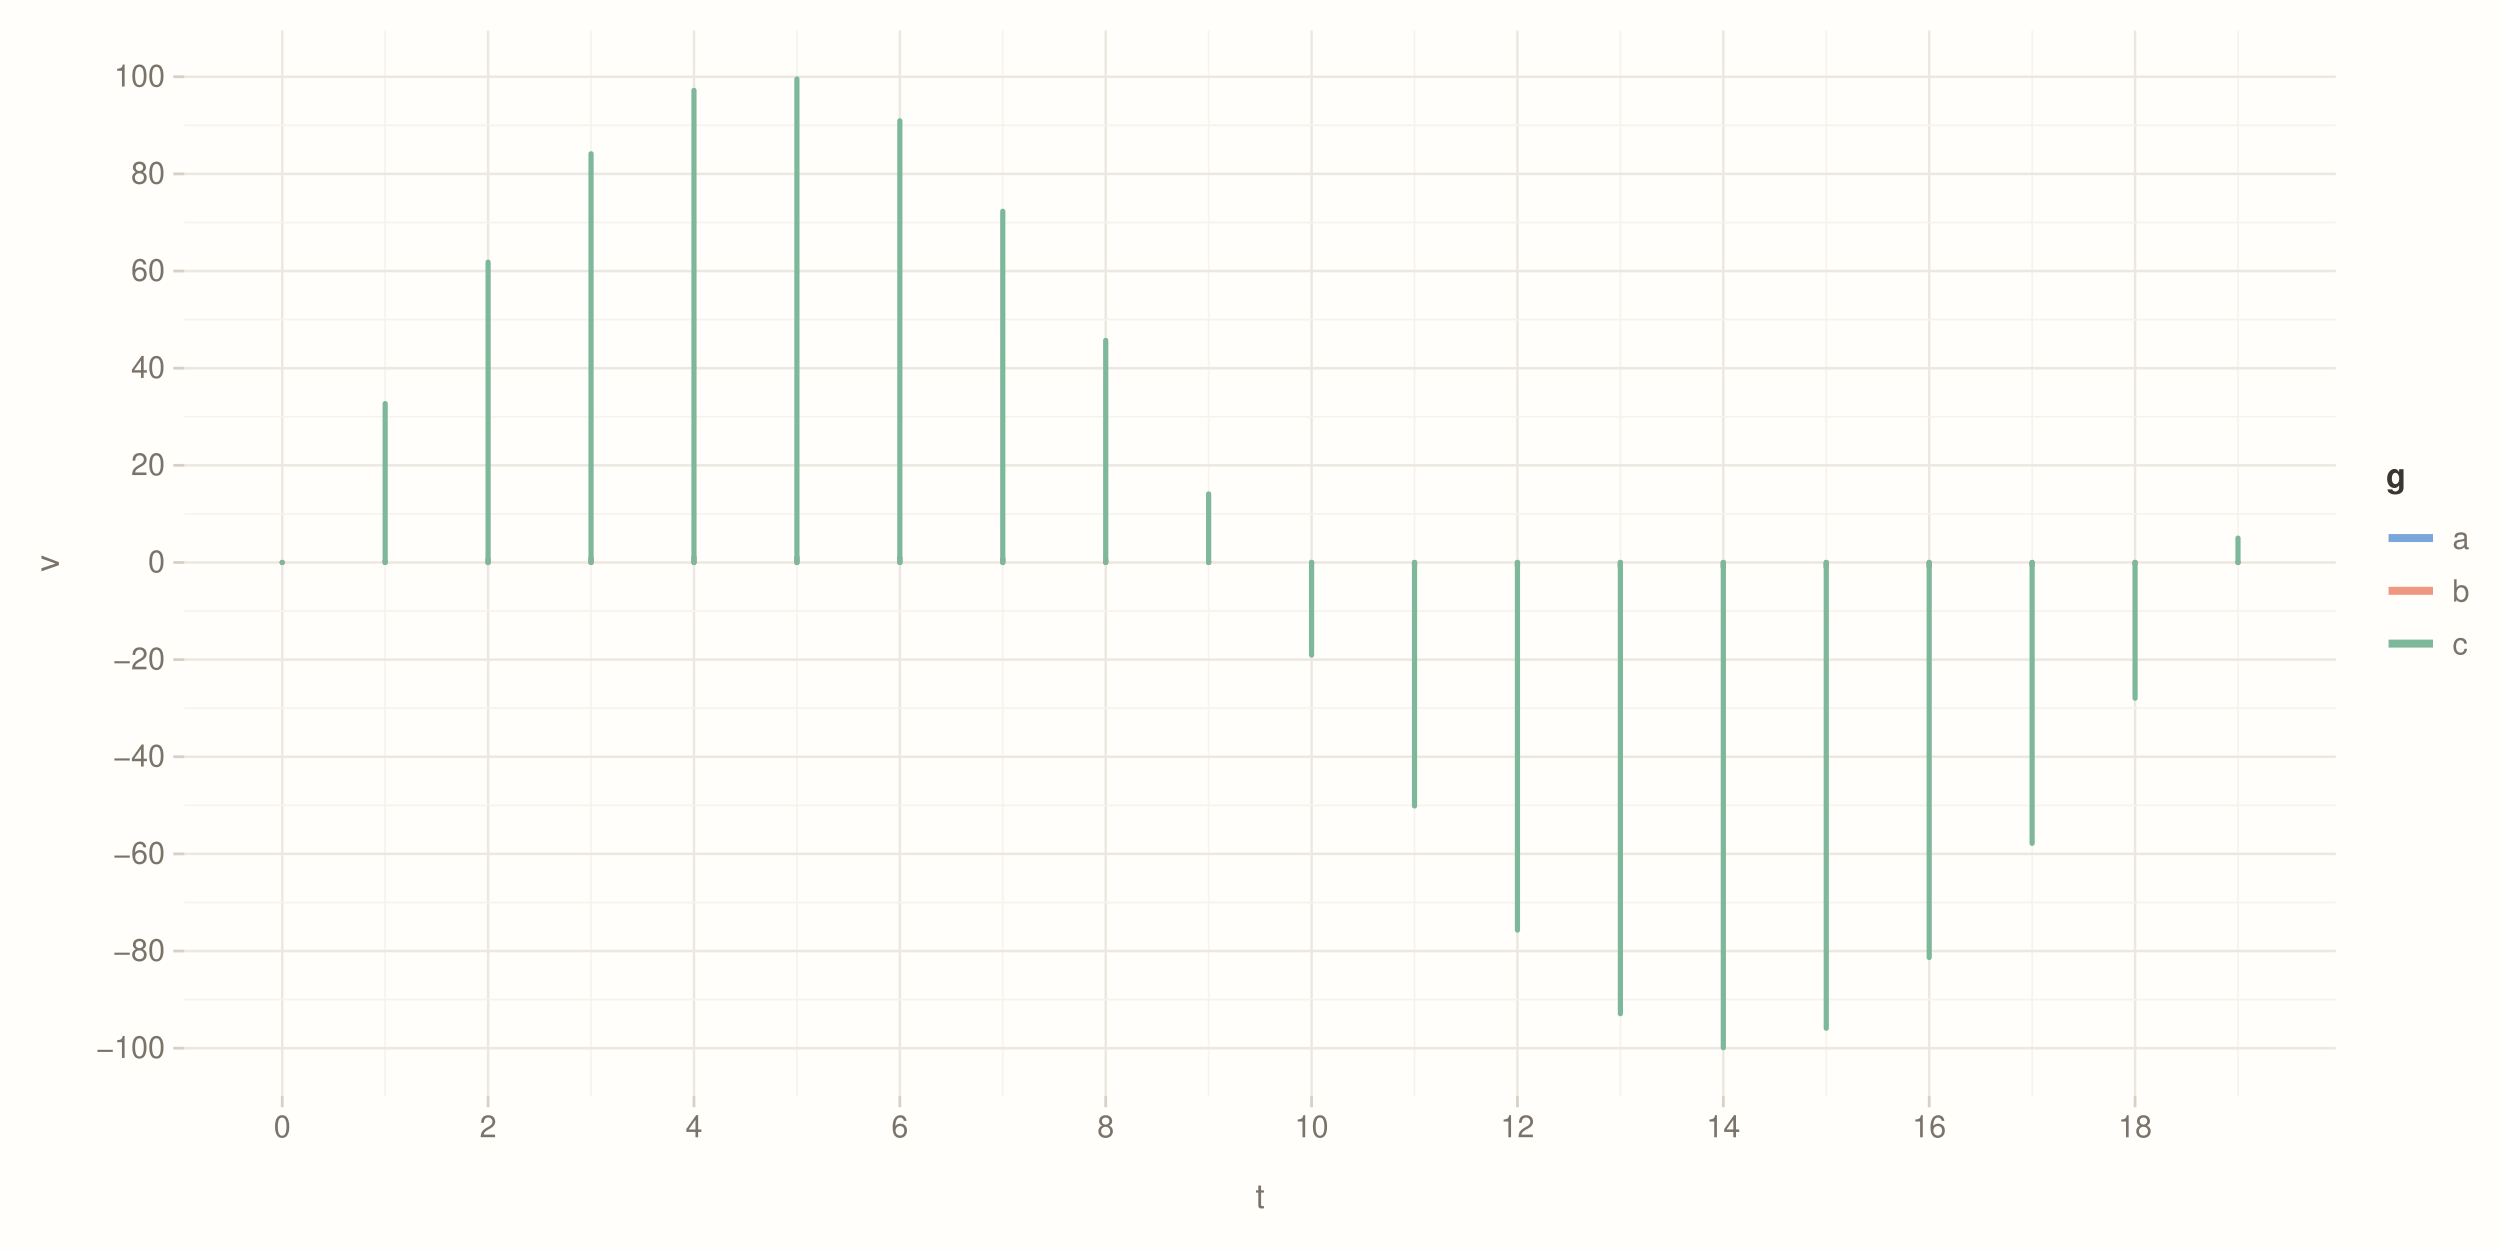
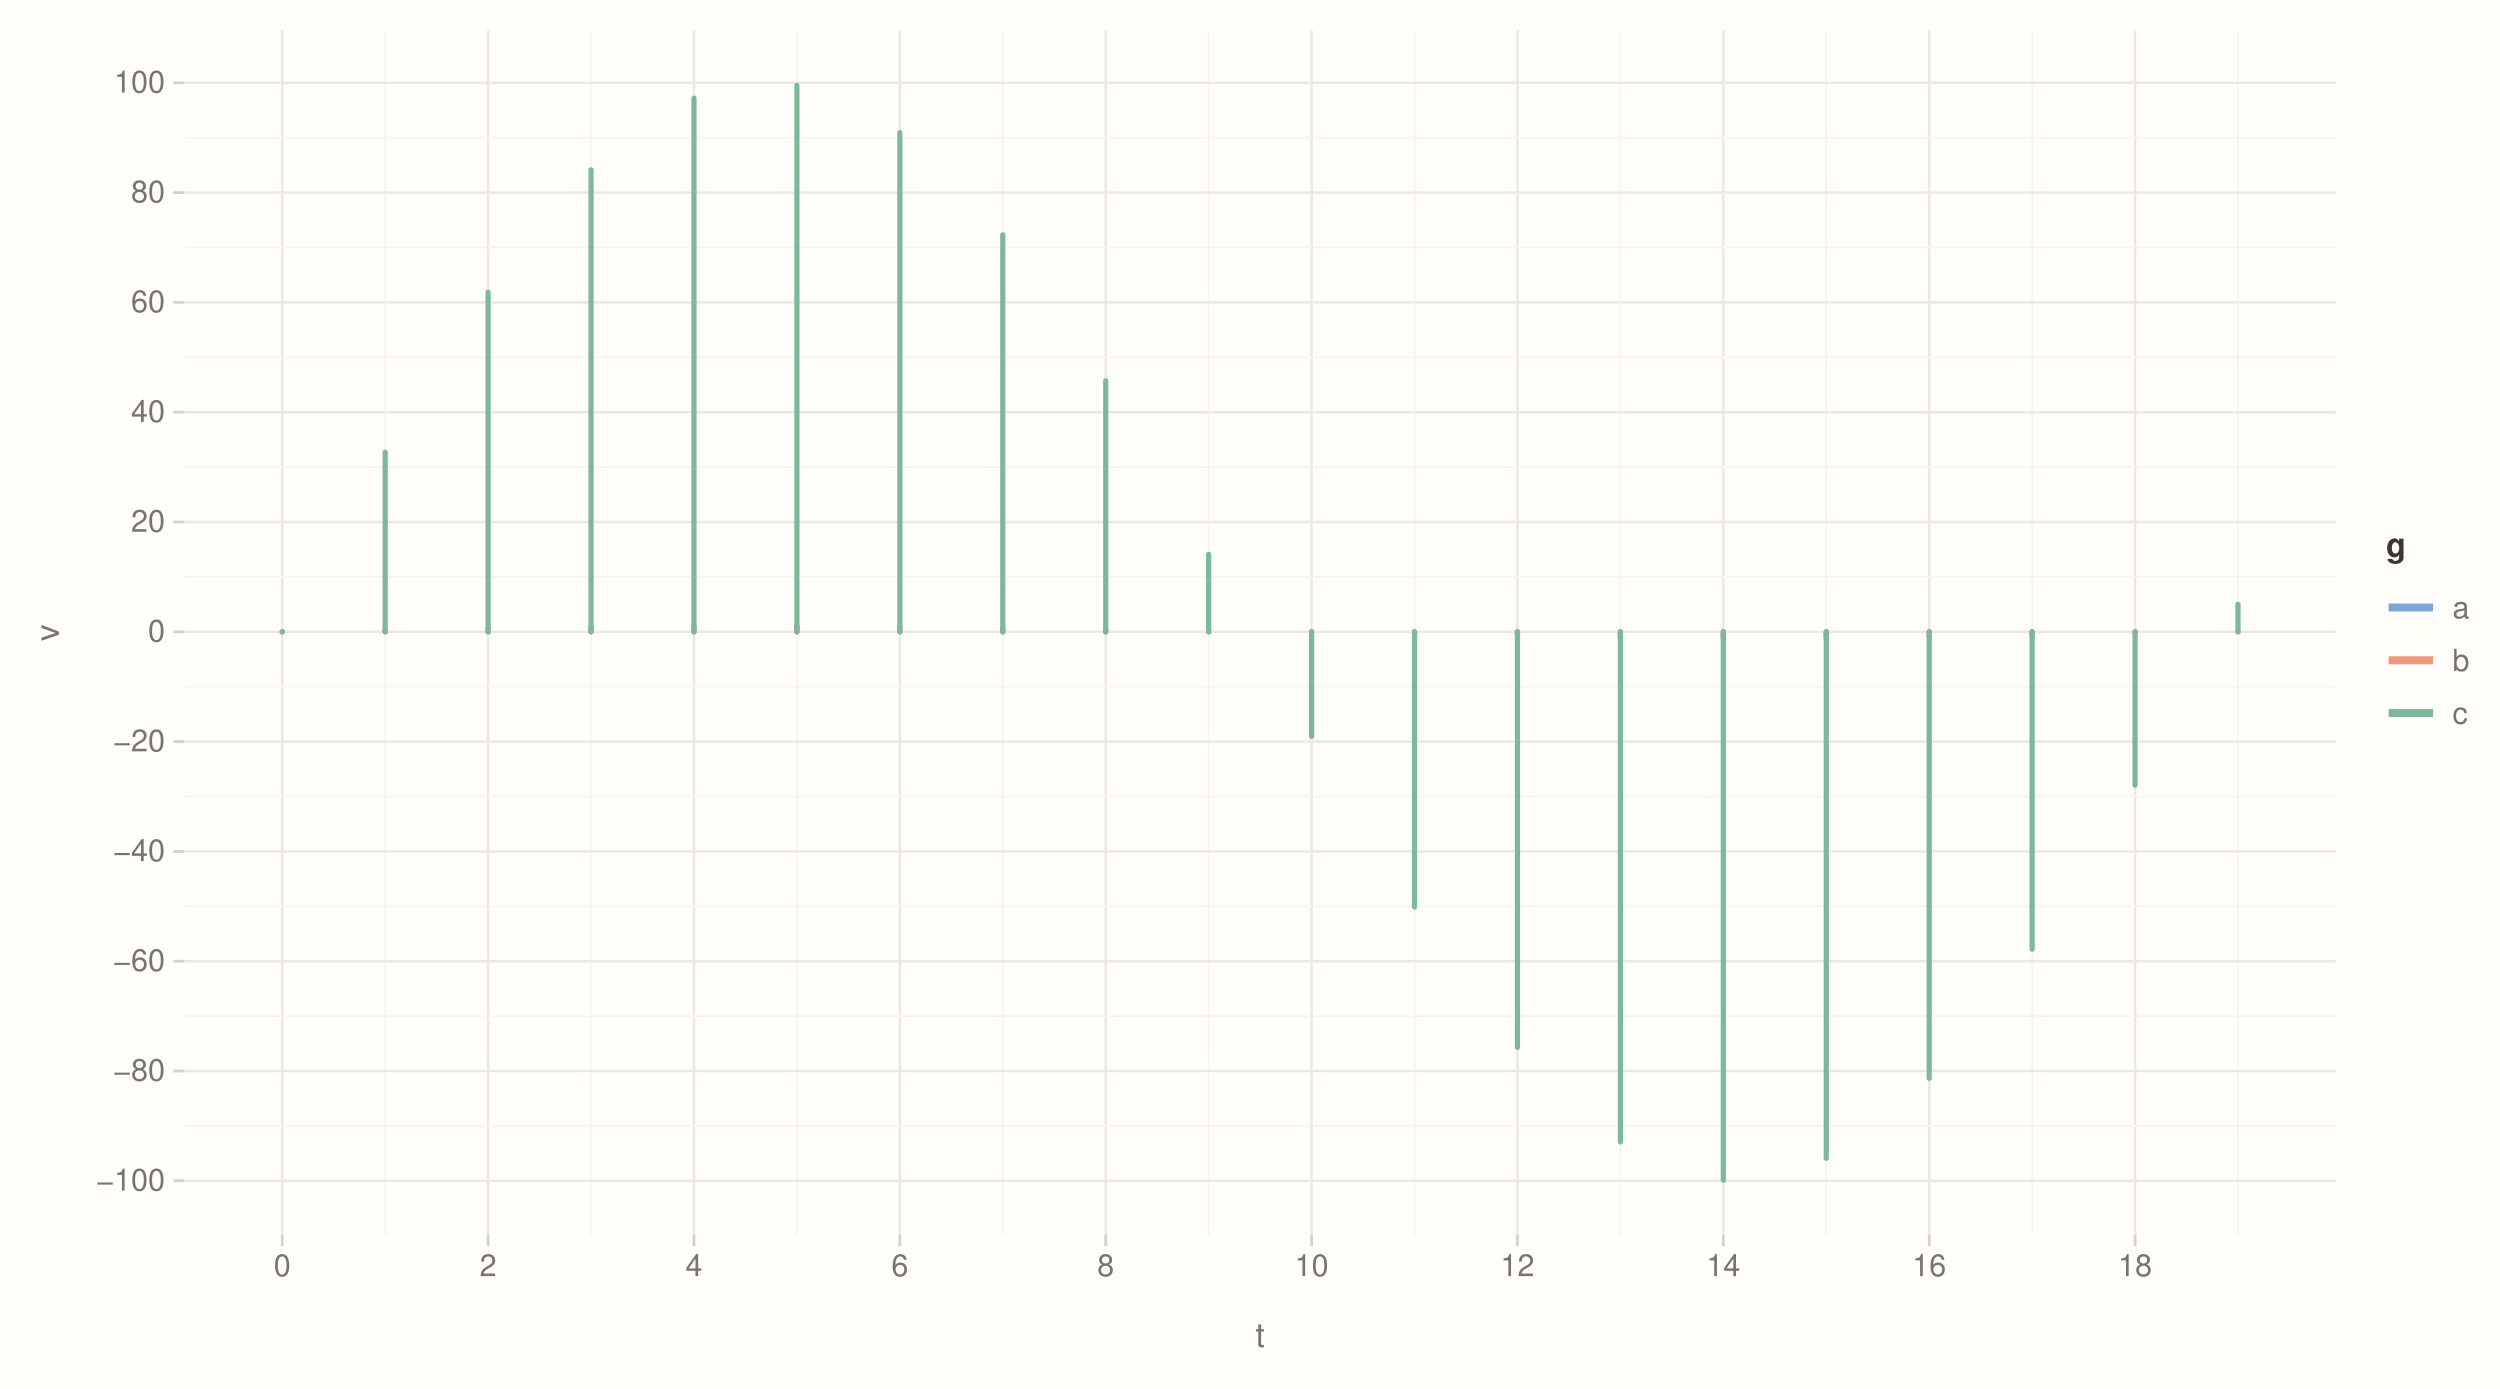
- <svg xmlns="http://www.w3.org/2000/svg" width="900" height="450" viewBox="0 0 900 450" font-family="Helvetica, Arial, 'Liberation Sans', sans-serif" font-size="12" style="color:#3A3631">
-   <rect width="900" height="450" fill="#FFFEFB" />
-   <text x="453.642" y="434.8" text-anchor="middle" font-size="12" fill="#7A736A">t</text>
-   <text transform="translate(21.2,202.8) rotate(-90)" text-anchor="middle" font-size="12" fill="#7A736A">v</text>
+ <svg xmlns="http://www.w3.org/2000/svg" width="900" height="500" viewBox="0 0 900 500" font-family="Helvetica, Arial, 'Liberation Sans', sans-serif" font-size="12" style="color:#3A3631">
+   <rect width="900" height="500" fill="#FFFEFB" />
+   <text x="453.642" y="484.8" text-anchor="middle" font-size="12" fill="#7A736A">t</text>
+   <text transform="translate(21.2,227.8) rotate(-90)" text-anchor="middle" font-size="12" fill="#7A736A">v</text>
  <g class="pt-panels">
    <g class="pt-panel" data-panel="0" transform="translate(31.4,11)" fill="currentColor" text-anchor="middle">
      <g aria-label="x-grid" aria-hidden="true" stroke="#F6F3EE" stroke-width="0.6">
-         <line x1="107.26" x2="107.26" y1="0" y2="383.6" />
-         <line x1="181.374" x2="181.374" y1="0" y2="383.6" />
-         <line x1="255.487" x2="255.487" y1="0" y2="383.6" />
-         <line x1="329.6" x2="329.6" y1="0" y2="383.6" />
-         <line x1="403.714" x2="403.714" y1="0" y2="383.6" />
-         <line x1="477.827" x2="477.827" y1="0" y2="383.6" />
-         <line x1="551.94" x2="551.94" y1="0" y2="383.6" />
-         <line x1="626.054" x2="626.054" y1="0" y2="383.6" />
-         <line x1="700.167" x2="700.167" y1="0" y2="383.6" />
-         <line x1="774.28" x2="774.28" y1="0" y2="383.6" />
+         <line x1="107.26" x2="107.26" y1="0" y2="433.6" />
+         <line x1="181.374" x2="181.374" y1="0" y2="433.6" />
+         <line x1="255.487" x2="255.487" y1="0" y2="433.6" />
+         <line x1="329.6" x2="329.6" y1="0" y2="433.6" />
+         <line x1="403.714" x2="403.714" y1="0" y2="433.6" />
+         <line x1="477.827" x2="477.827" y1="0" y2="433.6" />
+         <line x1="551.94" x2="551.94" y1="0" y2="433.6" />
+         <line x1="626.054" x2="626.054" y1="0" y2="433.6" />
+         <line x1="700.167" x2="700.167" y1="0" y2="433.6" />
+         <line x1="774.28" x2="774.28" y1="0" y2="433.6" />
      </g>
      <g aria-label="x-grid" aria-hidden="true" stroke="#ECE8E1" stroke-width="0.9">
-         <line x1="70.204" x2="70.204" y1="0" y2="383.6" />
-         <line x1="144.317" x2="144.317" y1="0" y2="383.6" />
-         <line x1="218.43" x2="218.43" y1="0" y2="383.6" />
-         <line x1="292.544" x2="292.544" y1="0" y2="383.6" />
-         <line x1="366.657" x2="366.657" y1="0" y2="383.6" />
-         <line x1="440.77" x2="440.77" y1="0" y2="383.6" />
-         <line x1="514.884" x2="514.884" y1="0" y2="383.6" />
-         <line x1="588.997" x2="588.997" y1="0" y2="383.6" />
-         <line x1="663.11" x2="663.11" y1="0" y2="383.6" />
-         <line x1="737.224" x2="737.224" y1="0" y2="383.6" />
+         <line x1="70.204" x2="70.204" y1="0" y2="433.6" />
+         <line x1="144.317" x2="144.317" y1="0" y2="433.6" />
+         <line x1="218.43" x2="218.43" y1="0" y2="433.6" />
+         <line x1="292.544" x2="292.544" y1="0" y2="433.6" />
+         <line x1="366.657" x2="366.657" y1="0" y2="433.6" />
+         <line x1="440.77" x2="440.77" y1="0" y2="433.6" />
+         <line x1="514.884" x2="514.884" y1="0" y2="433.6" />
+         <line x1="588.997" x2="588.997" y1="0" y2="433.6" />
+         <line x1="663.11" x2="663.11" y1="0" y2="433.6" />
+         <line x1="737.224" x2="737.224" y1="0" y2="433.6" />
      </g>
      <g aria-label="y-grid" aria-hidden="true" stroke="#F6F3EE" stroke-width="0.6">
-         <line x1="35" x2="809.484" y1="348.861" y2="348.861" />
-         <line x1="35" x2="809.484" y1="313.889" y2="313.889" />
-         <line x1="35" x2="809.484" y1="278.918" y2="278.918" />
-         <line x1="35" x2="809.484" y1="243.947" y2="243.947" />
-         <line x1="35" x2="809.484" y1="208.976" y2="208.976" />
-         <line x1="35" x2="809.484" y1="174.004" y2="174.004" />
-         <line x1="35" x2="809.484" y1="139.033" y2="139.033" />
-         <line x1="35" x2="809.484" y1="104.062" y2="104.062" />
-         <line x1="35" x2="809.484" y1="69.09" y2="69.09" />
-         <line x1="35" x2="809.484" y1="34.119" y2="34.119" />
+         <line x1="35" x2="809.484" y1="394.333" y2="394.333" />
+         <line x1="35" x2="809.484" y1="354.803" y2="354.803" />
+         <line x1="35" x2="809.484" y1="315.273" y2="315.273" />
+         <line x1="35" x2="809.484" y1="275.744" y2="275.744" />
+         <line x1="35" x2="809.484" y1="236.214" y2="236.214" />
+         <line x1="35" x2="809.484" y1="196.685" y2="196.685" />
+         <line x1="35" x2="809.484" y1="157.155" y2="157.155" />
+         <line x1="35" x2="809.484" y1="117.625" y2="117.625" />
+         <line x1="35" x2="809.484" y1="78.096" y2="78.096" />
+         <line x1="35" x2="809.484" y1="38.566" y2="38.566" />
      </g>
      <g aria-label="y-grid" aria-hidden="true" stroke="#ECE8E1" stroke-width="0.9">
-         <line x1="35" x2="809.484" y1="366.346" y2="366.346" />
-         <line x1="35" x2="809.484" y1="331.375" y2="331.375" />
-         <line x1="35" x2="809.484" y1="296.404" y2="296.404" />
-         <line x1="35" x2="809.484" y1="261.432" y2="261.432" />
-         <line x1="35" x2="809.484" y1="226.461" y2="226.461" />
-         <line x1="35" x2="809.484" y1="191.49" y2="191.49" />
-         <line x1="35" x2="809.484" y1="156.519" y2="156.519" />
-         <line x1="35" x2="809.484" y1="121.547" y2="121.547" />
-         <line x1="35" x2="809.484" y1="86.576" y2="86.576" />
-         <line x1="35" x2="809.484" y1="51.605" y2="51.605" />
-         <line x1="35" x2="809.484" y1="16.633" y2="16.633" />
+         <line x1="35" x2="809.484" y1="414.097" y2="414.097" />
+         <line x1="35" x2="809.484" y1="374.568" y2="374.568" />
+         <line x1="35" x2="809.484" y1="335.038" y2="335.038" />
+         <line x1="35" x2="809.484" y1="295.509" y2="295.509" />
+         <line x1="35" x2="809.484" y1="255.979" y2="255.979" />
+         <line x1="35" x2="809.484" y1="216.449" y2="216.449" />
+         <line x1="35" x2="809.484" y1="176.92" y2="176.92" />
+         <line x1="35" x2="809.484" y1="137.39" y2="137.39" />
+         <line x1="35" x2="809.484" y1="97.861" y2="97.861" />
+         <line x1="35" x2="809.484" y1="58.331" y2="58.331" />
+         <line x1="35" x2="809.484" y1="18.801" y2="18.801" />
      </g>
      <clipPath id="plot-clip-7">
-         <rect x="35" y="0" width="774.484" height="383.6" />
+         <rect x="35" y="0" width="774.484" height="433.6" />
      </clipPath>
      <g aria-label="link" clip-path="url(#plot-clip-7)">
        <g fill="none" stroke-width="1.875" stroke-linejoin="round" stroke-linecap="round">
-           <path d="M70.204,191.49L70.204,191.49" stroke="#7AA6DA" />
-           <path d="M107.26,190.918L107.26,191.49" stroke="#7AA6DA" />
-           <path d="M144.317,190.409L144.317,191.49" stroke="#7AA6DA" />
-           <path d="M181.374,190.019L181.374,191.49" stroke="#7AA6DA" />
-           <path d="M218.43,189.79L218.43,191.49" stroke="#7AA6DA" />
-           <path d="M255.487,189.749L255.487,191.49" stroke="#7AA6DA" />
-           <path d="M292.544,189.9L292.544,191.49" stroke="#7AA6DA" />
-           <path d="M329.6,190.226L329.6,191.49" stroke="#7AA6DA" />
-           <path d="M366.657,190.69L366.657,191.49" stroke="#7AA6DA" />
-           <path d="M403.714,191.243L403.714,191.49" stroke="#7AA6DA" />
-           <path d="M440.77,191.823L440.77,191.49" stroke="#7AA6DA" />
-           <path d="M477.827,192.366L477.827,191.49" stroke="#7AA6DA" />
-           <path d="M514.884,192.813L514.884,191.49" stroke="#7AA6DA" />
-           <path d="M551.94,193.114L551.94,191.49" stroke="#7AA6DA" />
-           <path d="M588.997,193.237L588.997,191.49" stroke="#7AA6DA" />
-           <path d="M626.054,193.167L626.054,191.49" stroke="#7AA6DA" />
-           <path d="M663.11,192.912L663.11,191.49" stroke="#7AA6DA" />
-           <path d="M700.167,192.501L700.167,191.49" stroke="#7AA6DA" />
-           <path d="M737.224,191.978L737.224,191.49" stroke="#7AA6DA" />
-           <path d="M774.28,191.402L774.28,191.49" stroke="#7AA6DA" />
-           <path d="M70.204,191.49L70.204,191.49" stroke="#EF977F" />
-           <path d="M107.26,190.918L107.26,191.49" stroke="#EF977F" />
-           <path d="M144.317,190.409L144.317,191.49" stroke="#EF977F" />
-           <path d="M181.374,190.019L181.374,191.49" stroke="#EF977F" />
-           <path d="M218.43,189.79L218.43,191.49" stroke="#EF977F" />
-           <path d="M255.487,189.749L255.487,191.49" stroke="#EF977F" />
-           <path d="M292.544,189.9L292.544,191.49" stroke="#EF977F" />
-           <path d="M329.6,190.226L329.6,191.49" stroke="#EF977F" />
-           <path d="M366.657,190.69L366.657,191.49" stroke="#EF977F" />
-           <path d="M403.714,191.243L403.714,191.49" stroke="#EF977F" />
-           <path d="M440.77,191.823L440.77,191.49" stroke="#EF977F" />
-           <path d="M477.827,192.366L477.827,191.49" stroke="#EF977F" />
-           <path d="M514.884,192.813L514.884,191.49" stroke="#EF977F" />
-           <path d="M551.94,193.114L551.94,191.49" stroke="#EF977F" />
-           <path d="M588.997,193.237L588.997,191.49" stroke="#EF977F" />
-           <path d="M626.054,193.167L626.054,191.49" stroke="#EF977F" />
-           <path d="M663.11,192.912L663.11,191.49" stroke="#EF977F" />
-           <path d="M700.167,192.501L700.167,191.49" stroke="#EF977F" />
-           <path d="M737.224,191.978L737.224,191.49" stroke="#EF977F" />
-           <path d="M774.28,191.402L774.28,191.49" stroke="#EF977F" />
-           <path d="M70.204,191.49L70.204,191.49" stroke="#7DB89A" />
-           <path d="M107.26,134.278L107.26,191.49" stroke="#7DB89A" />
-           <path d="M144.317,83.364L144.317,191.49" stroke="#7DB89A" />
-           <path d="M181.374,44.353L181.374,191.49" stroke="#7DB89A" />
-           <path d="M218.43,21.54L218.43,191.49" stroke="#7DB89A" />
-           <path d="M255.487,17.436L255.487,191.49" stroke="#7DB89A" />
-           <path d="M292.544,32.493L292.544,191.49" stroke="#7DB89A" />
-           <path d="M329.6,65.054L329.6,191.49" stroke="#7DB89A" />
-           <path d="M366.657,111.533L366.657,191.49" stroke="#7DB89A" />
-           <path d="M403.714,166.814L403.714,191.49" stroke="#7DB89A" />
-           <path d="M440.77,224.812L440.77,191.49" stroke="#7DB89A" />
-           <path d="M477.827,279.141L477.827,191.49" stroke="#7DB89A" />
-           <path d="M514.884,323.822L514.884,191.49" stroke="#7DB89A" />
-           <path d="M551.94,353.934L551.94,191.49" stroke="#7DB89A" />
-           <path d="M588.997,366.164L588.997,191.49" stroke="#7DB89A" />
-           <path d="M626.054,359.164L626.054,191.49" stroke="#7DB89A" />
-           <path d="M663.11,333.706L663.11,191.49" stroke="#7DB89A" />
-           <path d="M700.167,292.592L700.167,191.49" stroke="#7DB89A" />
-           <path d="M737.224,240.347L737.224,191.49" stroke="#7DB89A" />
-           <path d="M774.28,182.725L774.28,191.49" stroke="#7DB89A" />
+           <path d="M70.204,216.449L70.204,216.449" stroke="#7AA6DA" />
+           <path d="M107.26,215.803L107.26,216.449" stroke="#7AA6DA" />
+           <path d="M144.317,215.227L144.317,216.449" stroke="#7AA6DA" />
+           <path d="M181.374,214.786L181.374,216.449" stroke="#7AA6DA" />
+           <path d="M218.43,214.528L218.43,216.449" stroke="#7AA6DA" />
+           <path d="M255.487,214.482L255.487,216.449" stroke="#7AA6DA" />
+           <path d="M292.544,214.652L292.544,216.449" stroke="#7AA6DA" />
+           <path d="M329.6,215.02L329.6,216.449" stroke="#7AA6DA" />
+           <path d="M366.657,215.546L366.657,216.449" stroke="#7AA6DA" />
+           <path d="M403.714,216.171L403.714,216.449" stroke="#7AA6DA" />
+           <path d="M440.77,216.826L440.77,216.449" stroke="#7AA6DA" />
+           <path d="M477.827,217.44L477.827,216.449" stroke="#7AA6DA" />
+           <path d="M514.884,217.945L514.884,216.449" stroke="#7AA6DA" />
+           <path d="M551.94,218.286L551.94,216.449" stroke="#7AA6DA" />
+           <path d="M588.997,218.424L588.997,216.449" stroke="#7AA6DA" />
+           <path d="M626.054,218.345L626.054,216.449" stroke="#7AA6DA" />
+           <path d="M663.11,218.057L663.11,216.449" stroke="#7AA6DA" />
+           <path d="M700.167,217.592L700.167,216.449" stroke="#7AA6DA" />
+           <path d="M737.224,217.002L737.224,216.449" stroke="#7AA6DA" />
+           <path d="M774.28,216.35L774.28,216.449" stroke="#7AA6DA" />
+           <path d="M70.204,216.449L70.204,216.449" stroke="#EF977F" />
+           <path d="M107.26,215.803L107.26,216.449" stroke="#EF977F" />
+           <path d="M144.317,215.227L144.317,216.449" stroke="#EF977F" />
+           <path d="M181.374,214.786L181.374,216.449" stroke="#EF977F" />
+           <path d="M218.43,214.528L218.43,216.449" stroke="#EF977F" />
+           <path d="M255.487,214.482L255.487,216.449" stroke="#EF977F" />
+           <path d="M292.544,214.652L292.544,216.449" stroke="#EF977F" />
+           <path d="M329.6,215.02L329.6,216.449" stroke="#EF977F" />
+           <path d="M366.657,215.546L366.657,216.449" stroke="#EF977F" />
+           <path d="M403.714,216.171L403.714,216.449" stroke="#EF977F" />
+           <path d="M440.77,216.826L440.77,216.449" stroke="#EF977F" />
+           <path d="M477.827,217.44L477.827,216.449" stroke="#EF977F" />
+           <path d="M514.884,217.945L514.884,216.449" stroke="#EF977F" />
+           <path d="M551.94,218.286L551.94,216.449" stroke="#EF977F" />
+           <path d="M588.997,218.424L588.997,216.449" stroke="#EF977F" />
+           <path d="M626.054,218.345L626.054,216.449" stroke="#EF977F" />
+           <path d="M663.11,218.057L663.11,216.449" stroke="#EF977F" />
+           <path d="M700.167,217.592L700.167,216.449" stroke="#EF977F" />
+           <path d="M737.224,217.002L737.224,216.449" stroke="#EF977F" />
+           <path d="M774.28,216.35L774.28,216.449" stroke="#EF977F" />
+           <path d="M70.204,216.449L70.204,216.449" stroke="#7DB89A" />
+           <path d="M107.26,151.78L107.26,216.449" stroke="#7DB89A" />
+           <path d="M144.317,94.23L144.317,216.449" stroke="#7DB89A" />
+           <path d="M181.374,50.134L181.374,216.449" stroke="#7DB89A" />
+           <path d="M218.43,24.348L218.43,216.449" stroke="#7DB89A" />
+           <path d="M255.487,19.709L255.487,216.449" stroke="#7DB89A" />
+           <path d="M292.544,36.729L292.544,216.449" stroke="#7DB89A" />
+           <path d="M329.6,73.533L329.6,216.449" stroke="#7DB89A" />
+           <path d="M366.657,126.07L366.657,216.449" stroke="#7DB89A" />
+           <path d="M403.714,188.557L403.714,216.449" stroke="#7DB89A" />
+           <path d="M440.77,254.115L440.77,216.449" stroke="#7DB89A" />
+           <path d="M477.827,315.526L477.827,216.449" stroke="#7DB89A" />
+           <path d="M514.884,366.03L514.884,216.449" stroke="#7DB89A" />
+           <path d="M551.94,400.067L551.94,216.449" stroke="#7DB89A" />
+           <path d="M588.997,413.891L588.997,216.449" stroke="#7DB89A" />
+           <path d="M626.054,405.979L626.054,216.449" stroke="#7DB89A" />
+           <path d="M663.11,377.202L663.11,216.449" stroke="#7DB89A" />
+           <path d="M700.167,330.729L700.167,216.449" stroke="#7DB89A" />
+           <path d="M737.224,271.675L737.224,216.449" stroke="#7DB89A" />
+           <path d="M774.28,206.542L774.28,216.449" stroke="#7DB89A" />
        </g>
      </g>
      <g aria-label="x-axis tick" aria-hidden="true" fill="none" stroke="#D6D0C6">
-         <path transform="translate(70.20382,383.6)" d="M0,0L0,4" />
-         <path transform="translate(144.3171,383.6)" d="M0,0L0,4" />
-         <path transform="translate(218.4304,383.6)" d="M0,0L0,4" />
-         <path transform="translate(292.5437,383.6)" d="M0,0L0,4" />
-         <path transform="translate(366.657,383.6)" d="M0,0L0,4" />
-         <path transform="translate(440.7703,383.6)" d="M0,0L0,4" />
-         <path transform="translate(514.8836,383.6)" d="M0,0L0,4" />
-         <path transform="translate(588.9969,383.6)" d="M0,0L0,4" />
-         <path transform="translate(663.1102,383.6)" d="M0,0L0,4" />
-         <path transform="translate(737.2235,383.6)" d="M0,0L0,4" />
+         <path transform="translate(70.20382,433.6)" d="M0,0L0,4" />
+         <path transform="translate(144.3171,433.6)" d="M0,0L0,4" />
+         <path transform="translate(218.4304,433.6)" d="M0,0L0,4" />
+         <path transform="translate(292.5437,433.6)" d="M0,0L0,4" />
+         <path transform="translate(366.657,433.6)" d="M0,0L0,4" />
+         <path transform="translate(440.7703,433.6)" d="M0,0L0,4" />
+         <path transform="translate(514.8836,433.6)" d="M0,0L0,4" />
+         <path transform="translate(588.9969,433.6)" d="M0,0L0,4" />
+         <path transform="translate(663.1102,433.6)" d="M0,0L0,4" />
+         <path transform="translate(737.2235,433.6)" d="M0,0L0,4" />
      </g>
      <g aria-label="x-axis tick label" fill="#7A736A" font-size="11" font-variant="tabular-nums" transform="translate(0,7)">
-         <text y="0.71em" transform="translate(70.20382,383.6)">0</text>
-         <text y="0.71em" transform="translate(144.3171,383.6)">2</text>
-         <text y="0.71em" transform="translate(218.4304,383.6)">4</text>
-         <text y="0.71em" transform="translate(292.5437,383.6)">6</text>
-         <text y="0.71em" transform="translate(366.657,383.6)">8</text>
-         <text y="0.71em" transform="translate(440.7703,383.6)">10</text>
-         <text y="0.71em" transform="translate(514.8836,383.6)">12</text>
-         <text y="0.71em" transform="translate(588.9969,383.6)">14</text>
-         <text y="0.71em" transform="translate(663.1102,383.6)">16</text>
-         <text y="0.71em" transform="translate(737.2235,383.6)">18</text>
+         <text y="0.71em" transform="translate(70.20382,433.6)">0</text>
+         <text y="0.71em" transform="translate(144.3171,433.6)">2</text>
+         <text y="0.71em" transform="translate(218.4304,433.6)">4</text>
+         <text y="0.71em" transform="translate(292.5437,433.6)">6</text>
+         <text y="0.71em" transform="translate(366.657,433.6)">8</text>
+         <text y="0.71em" transform="translate(440.7703,433.6)">10</text>
+         <text y="0.71em" transform="translate(514.8836,433.6)">12</text>
+         <text y="0.71em" transform="translate(588.9969,433.6)">14</text>
+         <text y="0.71em" transform="translate(663.1102,433.6)">16</text>
+         <text y="0.71em" transform="translate(737.2235,433.6)">18</text>
      </g>
      <g aria-label="y-axis tick" aria-hidden="true" fill="none" stroke="#D6D0C6">
-         <path transform="translate(35,366.3464)" d="M0,0L-4,0" />
-         <path transform="translate(35,331.3751)" d="M0,0L-4,0" />
-         <path transform="translate(35,296.4038)" d="M0,0L-4,0" />
-         <path transform="translate(35,261.4325)" d="M0,0L-4,0" />
-         <path transform="translate(35,226.4612)" d="M0,0L-4,0" />
-         <path transform="translate(35,191.4899)" d="M0,0L-4,0" />
-         <path transform="translate(35,156.5186)" d="M0,0L-4,0" />
-         <path transform="translate(35,121.5473)" d="M0,0L-4,0" />
-         <path transform="translate(35,86.57601)" d="M0,0L-4,0" />
-         <path transform="translate(35,51.60472)" d="M0,0L-4,0" />
-         <path transform="translate(35,16.63342)" d="M0,0L-4,0" />
+         <path transform="translate(35,414.0975)" d="M0,0L-4,0" />
+         <path transform="translate(35,374.5679)" d="M0,0L-4,0" />
+         <path transform="translate(35,335.0383)" d="M0,0L-4,0" />
+         <path transform="translate(35,295.5087)" d="M0,0L-4,0" />
+         <path transform="translate(35,255.9791)" d="M0,0L-4,0" />
+         <path transform="translate(35,216.4495)" d="M0,0L-4,0" />
+         <path transform="translate(35,176.9199)" d="M0,0L-4,0" />
+         <path transform="translate(35,137.3903)" d="M0,0L-4,0" />
+         <path transform="translate(35,97.86068)" d="M0,0L-4,0" />
+         <path transform="translate(35,58.33109)" d="M0,0L-4,0" />
+         <path transform="translate(35,18.80149)" d="M0,0L-4,0" />
      </g>
      <g aria-label="y-axis tick label" fill="#7A736A" text-anchor="end" font-size="11" font-variant="tabular-nums" transform="translate(-7,0)">
-         <text y="0.32em" transform="translate(35,366.3464)">−100</text>
-         <text y="0.32em" transform="translate(35,331.3751)">−80</text>
-         <text y="0.32em" transform="translate(35,296.4038)">−60</text>
-         <text y="0.32em" transform="translate(35,261.4325)">−40</text>
-         <text y="0.32em" transform="translate(35,226.4612)">−20</text>
-         <text y="0.32em" transform="translate(35,191.4899)">0</text>
-         <text y="0.32em" transform="translate(35,156.5186)">20</text>
-         <text y="0.32em" transform="translate(35,121.5473)">40</text>
-         <text y="0.32em" transform="translate(35,86.57601)">60</text>
-         <text y="0.32em" transform="translate(35,51.60472)">80</text>
-         <text y="0.32em" transform="translate(35,16.63342)">100</text>
+         <text y="0.32em" transform="translate(35,414.0975)">−100</text>
+         <text y="0.32em" transform="translate(35,374.5679)">−80</text>
+         <text y="0.32em" transform="translate(35,335.0383)">−60</text>
+         <text y="0.32em" transform="translate(35,295.5087)">−40</text>
+         <text y="0.32em" transform="translate(35,255.9791)">−20</text>
+         <text y="0.32em" transform="translate(35,216.4495)">0</text>
+         <text y="0.32em" transform="translate(35,176.9199)">20</text>
+         <text y="0.32em" transform="translate(35,137.3903)">40</text>
+         <text y="0.32em" transform="translate(35,97.86068)">60</text>
+         <text y="0.32em" transform="translate(35,58.33109)">80</text>
+         <text y="0.32em" transform="translate(35,18.80149)">100</text>
      </g>
    </g>
  </g>
-   <g class="pt-legend" font-size="11" transform="translate(858.884,164.4)">
+   <g class="pt-legend" font-size="11" transform="translate(858.884,189.4)">
    <text y="11" font-weight="bold" font-size="12" fill="#3A3631">g</text>
    <g class="pt-key" data-index="0" transform="translate(0,19.8)" opacity="1">
      <rect width="30.116" height="19" fill="transparent" />
      <line x1="1" x2="17" y1="9.5" y2="9.5" stroke="#7AA6DA" stroke-width="2.875" />
      <text x="24" y="9.5" dy="0.35em" fill="#7A736A">a</text>
    </g>
    <g class="pt-key" data-index="1" transform="translate(0,38.8)" opacity="1">
      <rect width="30.116" height="19" fill="transparent" />
      <line x1="1" x2="17" y1="9.5" y2="9.5" stroke="#EF977F" stroke-width="2.875" />
      <text x="24" y="9.5" dy="0.35em" fill="#7A736A">b</text>
    </g>
    <g class="pt-key" data-index="2" transform="translate(0,57.8)" opacity="1">
      <rect width="29.5" height="19" fill="transparent" />
      <line x1="1" x2="17" y1="9.5" y2="9.5" stroke="#7DB89A" stroke-width="2.875" />
      <text x="24" y="9.5" dy="0.35em" fill="#7A736A">c</text>
    </g>
  </g>
</svg>
